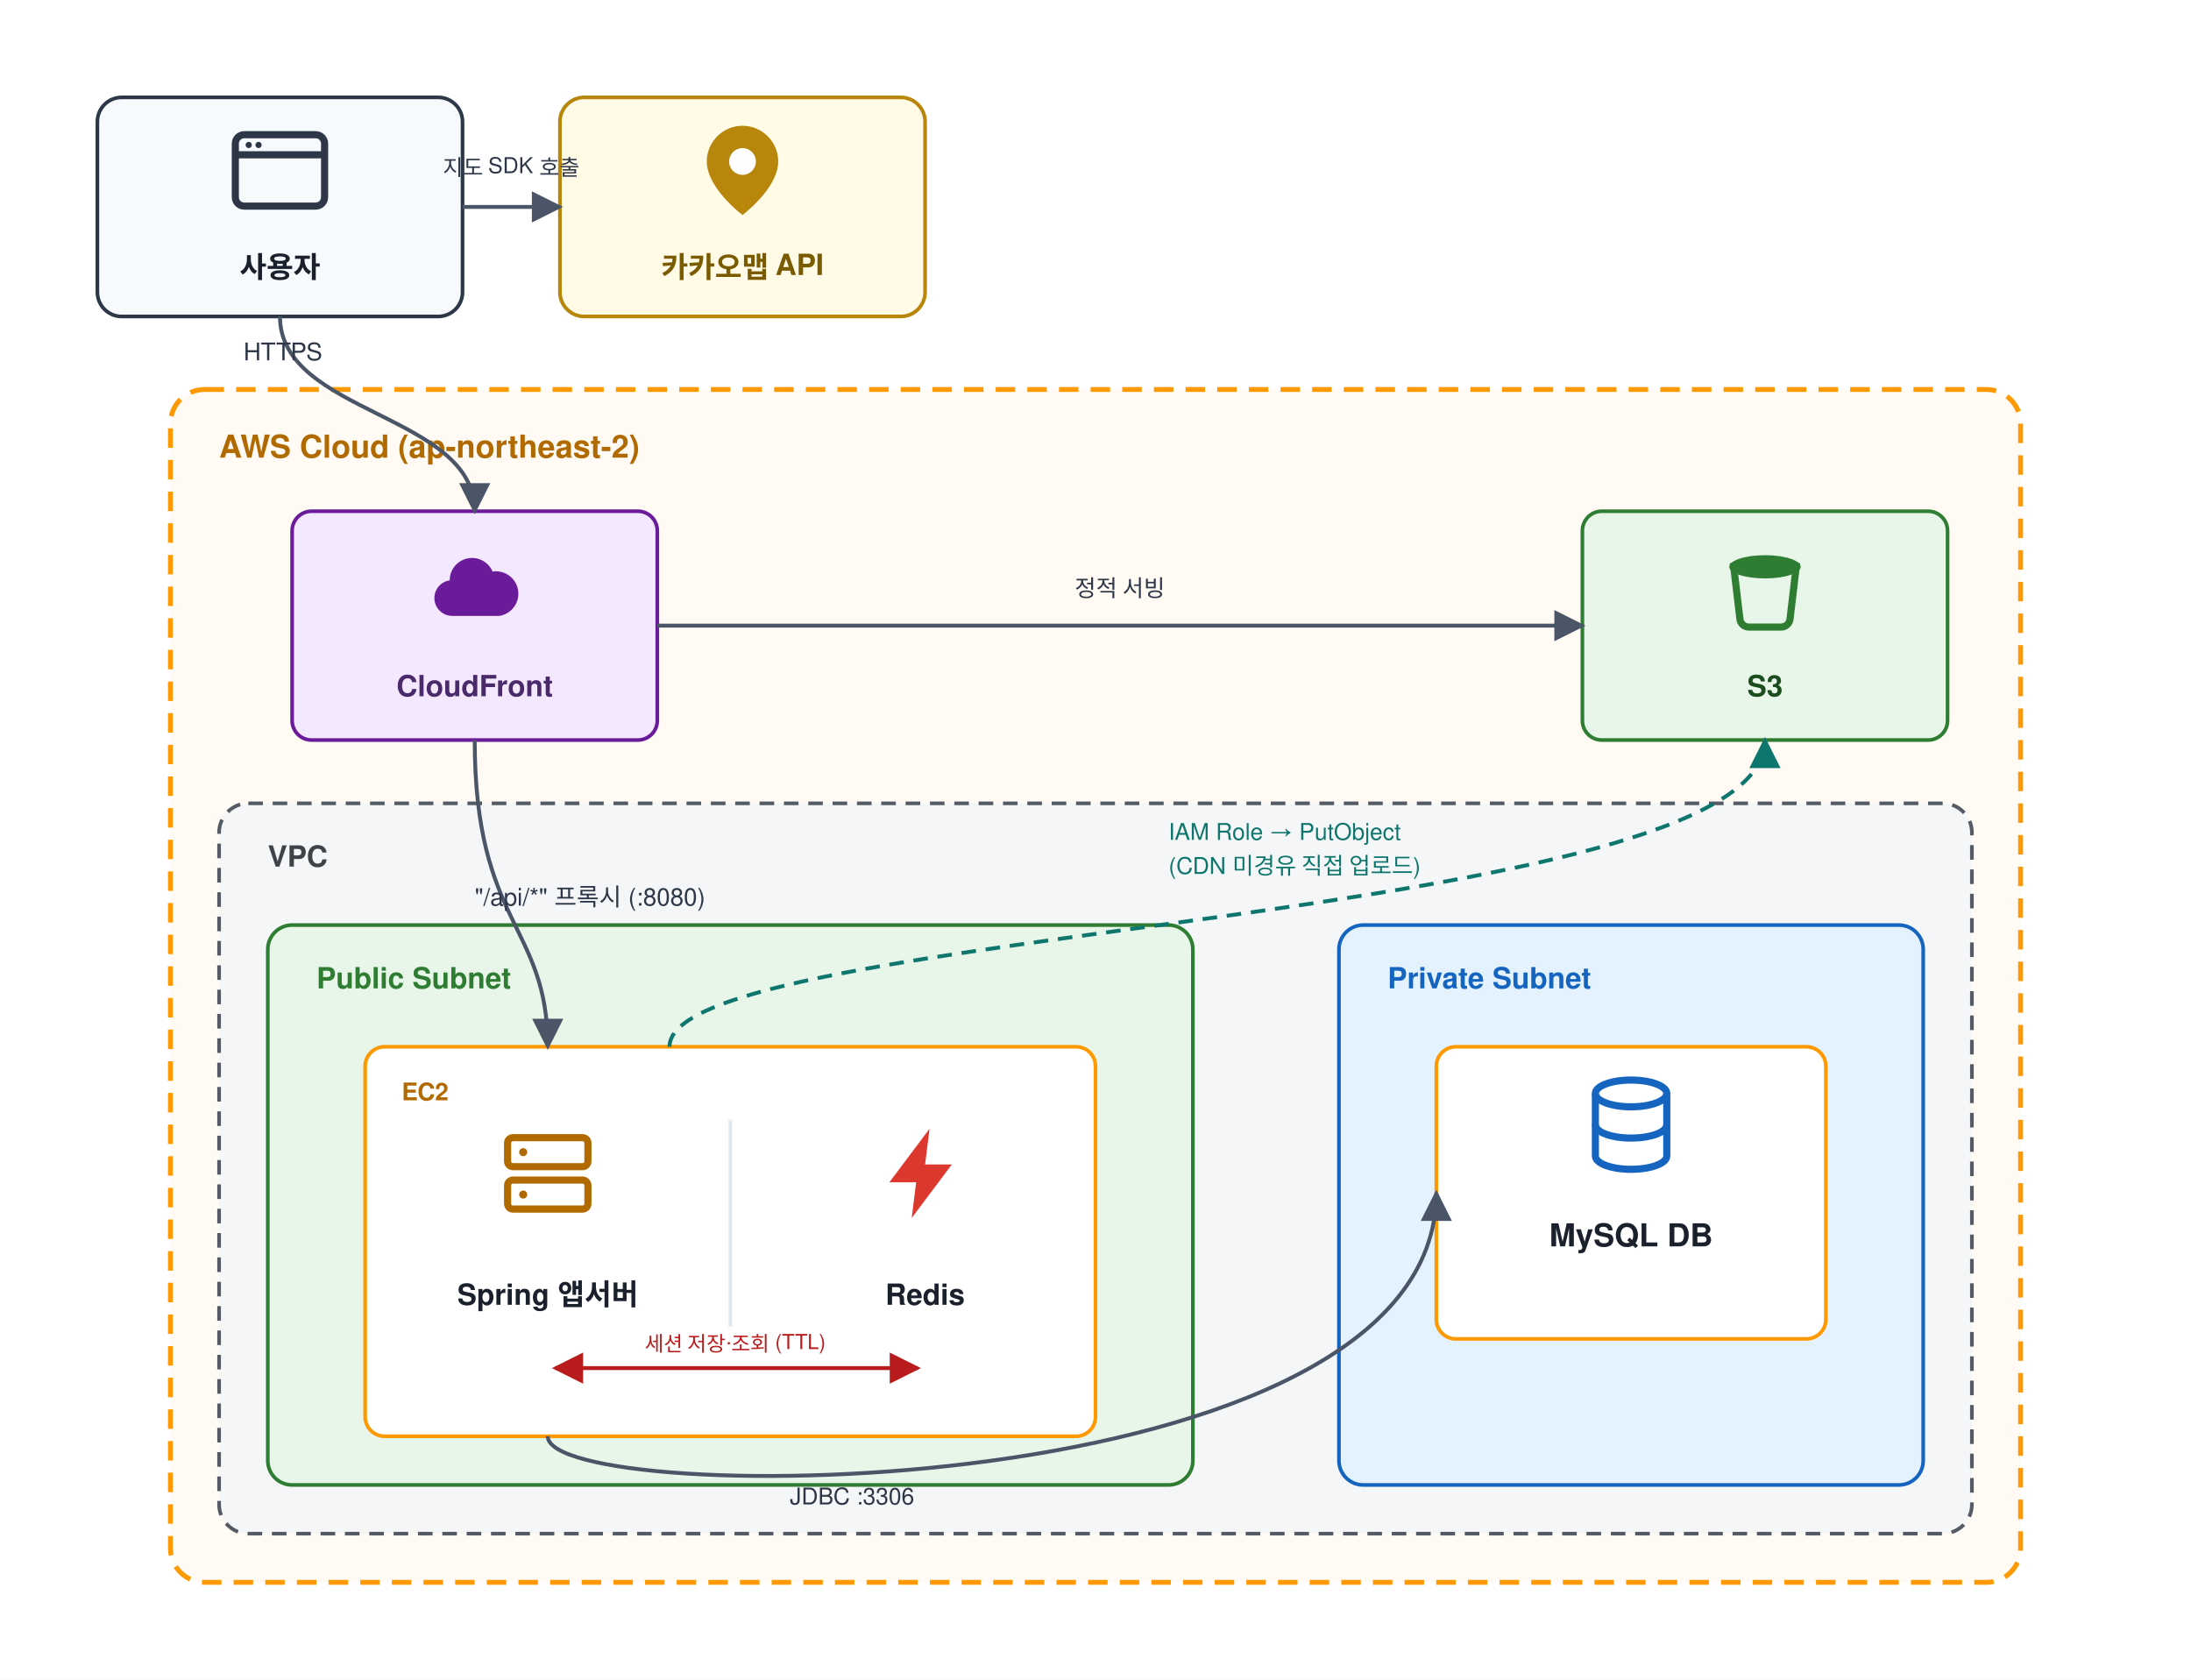
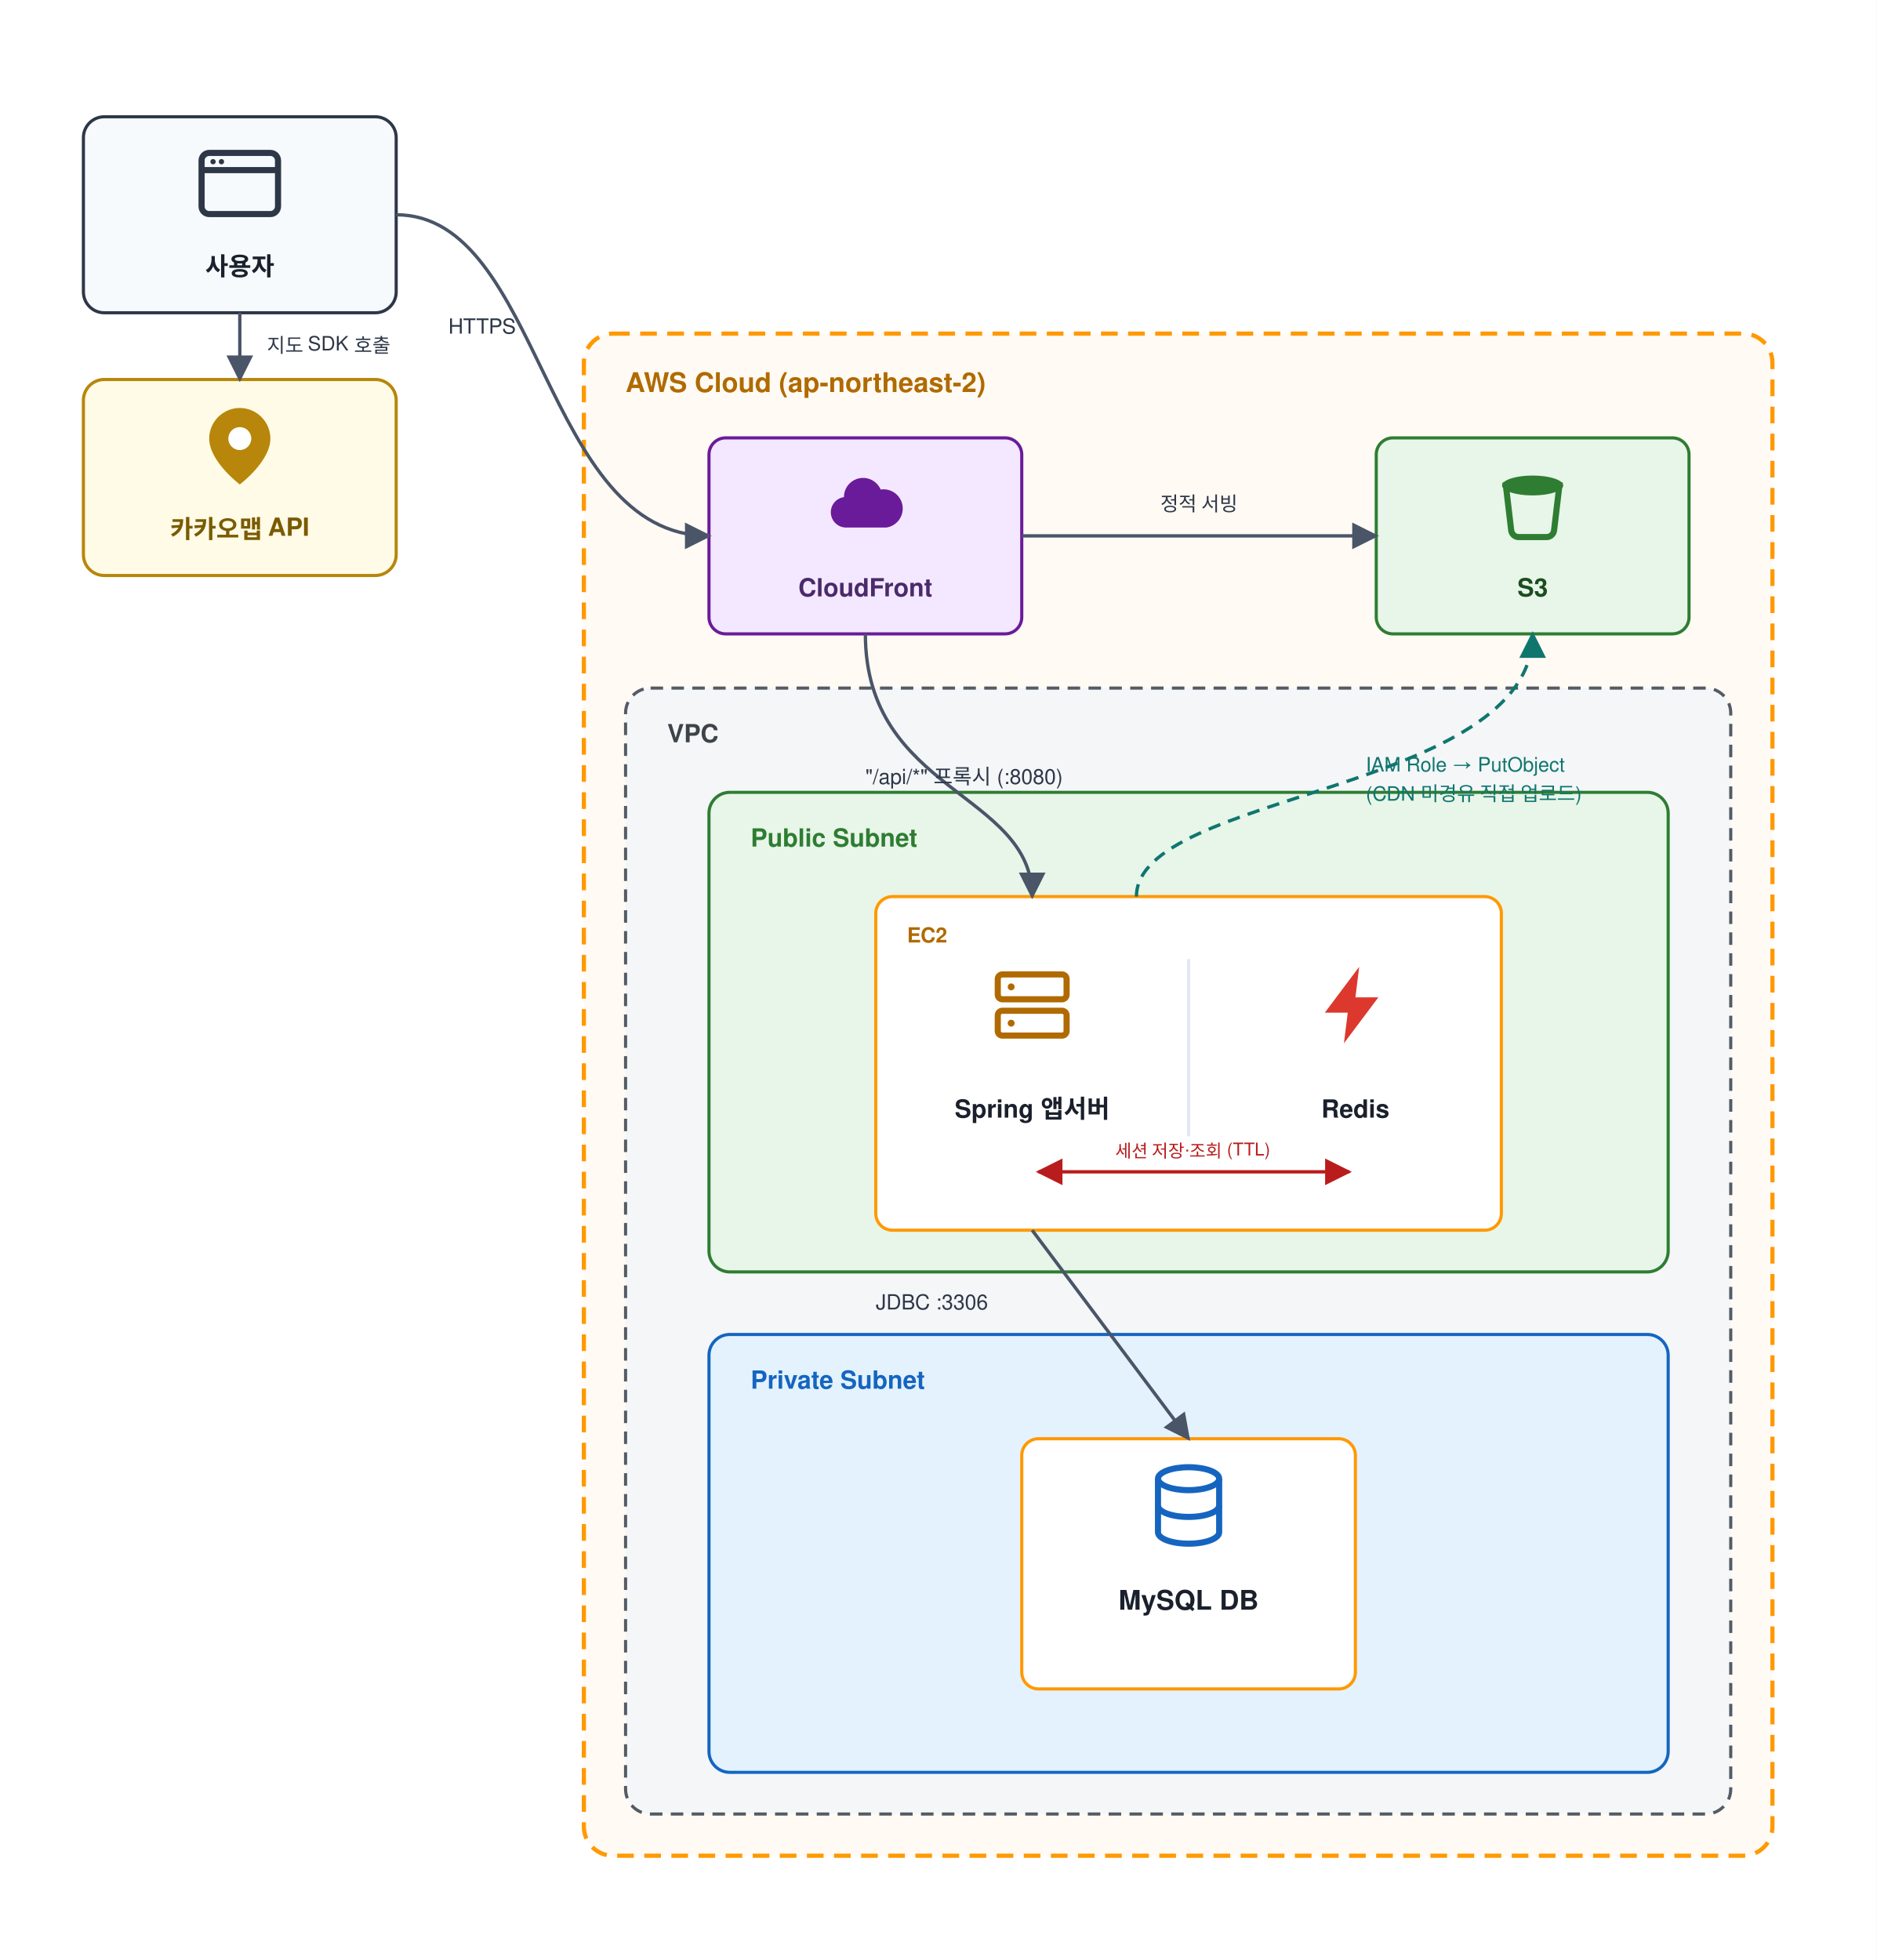
- <svg xmlns="http://www.w3.org/2000/svg" viewBox="0 0 900 690" font-family="'Segoe UI', 'Pretendard', Helvetica, Arial, sans-serif">
+ <svg xmlns="http://www.w3.org/2000/svg" viewBox="0 0 900 940" font-family="'Segoe UI', 'Pretendard', Helvetica, Arial, sans-serif">
  <defs>
    <marker id="arrow" viewBox="0 0 10 10" refX="9" refY="5" markerWidth="8" markerHeight="8" orient="auto-start-reverse">
      <path d="M0,0 L10,5 L0,10 z" fill="#4a5568" />
    </marker>
    <marker id="arrow-teal" viewBox="0 0 10 10" refX="9" refY="5" markerWidth="8" markerHeight="8" orient="auto-start-reverse">
      <path d="M0,0 L10,5 L0,10 z" fill="#0f766e" />
    </marker>
    <marker id="arrow-red" viewBox="0 0 10 10" refX="9" refY="5" markerWidth="8" markerHeight="8" orient="auto-start-reverse">
      <path d="M0,0 L10,5 L0,10 z" fill="#b91c1c" />
    </marker>
    <symbol id="icon-browser" viewBox="0 0 24 24">
      <rect x="2" y="4" width="20" height="16" rx="2" fill="none" stroke="currentColor" stroke-width="1.6" />
      <line x1="2" y1="8.5" x2="22" y2="8.5" stroke="currentColor" stroke-width="1.6" />
      <circle cx="5" cy="6.3" r="0.7" fill="currentColor" />
      <circle cx="7.2" cy="6.3" r="0.7" fill="currentColor" />
    </symbol>
    <symbol id="icon-pin" viewBox="0 0 24 24">
      <path d="M12 2C7.6 2 4 5.6 4 10c0 6 8 12 8 12s8-6 8-12c0-4.4-3.6-8-8-8z" fill="currentColor" />
      <circle cx="12" cy="10" r="3" fill="#ffffff" />
    </symbol>
    <symbol id="icon-cloud" viewBox="0 0 24 24">
      <path d="M7 18a4 4 0 0 1-.6-7.96A5 5 0 0 1 16 8.06 4.5 4.5 0 0 1 17.5 18H7z" fill="currentColor" />
    </symbol>
    <symbol id="icon-bucket" viewBox="0 0 24 24">
      <path d="M5 7h14l-1.4 11.8a2 2 0 0 1-2 1.7H8.4a2 2 0 0 1-2-1.7L5 7z" fill="none" stroke="currentColor" stroke-width="1.6" />
      <ellipse cx="12" cy="7" rx="8" ry="2.6" fill="currentColor" />
    </symbol>
    <symbol id="icon-server" viewBox="0 0 24 24">
      <rect x="3" y="4" width="18" height="6.5" rx="1.2" fill="none" stroke="currentColor" stroke-width="1.6" />
      <rect x="3" y="13.5" width="18" height="6.5" rx="1.2" fill="none" stroke="currentColor" stroke-width="1.6" />
      <circle cx="6.5" cy="7.25" r="0.9" fill="currentColor" />
      <circle cx="6.5" cy="16.75" r="0.9" fill="currentColor" />
    </symbol>
    <symbol id="icon-db" viewBox="0 0 24 24">
      <ellipse cx="12" cy="5" rx="8" ry="3" fill="none" stroke="currentColor" stroke-width="1.6" />
      <path d="M4 5v14c0 1.7 3.6 3 8 3s8-1.3 8-3V5" fill="none" stroke="currentColor" stroke-width="1.6" />
      <path d="M4 12c0 1.7 3.6 3 8 3s8-1.3 8-3" fill="none" stroke="currentColor" stroke-width="1.6" />
    </symbol>
    <symbol id="icon-bolt" viewBox="0 0 24 24">
      <path d="M13 2 4 14h6l-1 8 9-12h-6l1-8z" fill="currentColor" />
    </symbol>
  </defs>
-   <rect x="0" y="0" width="900" height="690" fill="#ffffff" />
-   <rect x="40" y="40" width="150" height="90" rx="10" fill="#f7fafc" stroke="#2d3748" stroke-width="1.5" />
-   <use href="#icon-browser" x="93" y="48" width="44" height="44" color="#2d3748" />
-   <text x="115" y="114" text-anchor="middle" font-size="12" font-weight="700" fill="#1a202c">사용자</text>
-   <rect x="230" y="40" width="150" height="90" rx="10" fill="#fffbe6" stroke="#b7860b" stroke-width="1.5" />
-   <use href="#icon-pin" x="283" y="48" width="44" height="44" color="#b7860b" />
-   <text x="305" y="114" text-anchor="middle" font-size="12" font-weight="700" fill="#7a5b00">카카오맵 API</text>
-   <path d="M190,85 L 230,85" fill="none" stroke="#4a5568" stroke-width="1.6" marker-end="url(#arrow)" />
-   <text x="210" y="72" text-anchor="middle" font-size="9" fill="#2d3748">지도 SDK 호출</text>
-   <rect x="70" y="160" width="760" height="490" rx="14" fill="#fffaf3" stroke="#ff9900" stroke-width="2" stroke-dasharray="8,5" />
-   <text x="90" y="188" font-size="13" font-weight="700" fill="#b06a00">AWS Cloud (ap-northeast-2)</text>
-   <rect x="120" y="210" width="150" height="94" rx="8" fill="#f3e8ff" stroke="#6a1b9a" stroke-width="1.5" />
-   <use href="#icon-cloud" x="173" y="220" width="44" height="44" color="#6a1b9a" />
-   <text x="195" y="286" text-anchor="middle" font-size="12" font-weight="700" fill="#4a2a6b">CloudFront</text>
-   <rect x="650" y="210" width="150" height="94" rx="8" fill="#e8f5e9" stroke="#2e7d32" stroke-width="1.5" />
-   <use href="#icon-bucket" x="703" y="220" width="44" height="44" color="#2e7d32" />
-   <text x="725" y="286" text-anchor="middle" font-size="12" font-weight="700" fill="#1b4d1e">S3</text>
-   <rect x="90" y="330" width="720" height="300" rx="12" fill="#f4f6f8" stroke="#545b64" stroke-width="1.5" stroke-dasharray="6,4" />
-   <text x="110" y="356" font-size="12" font-weight="700" fill="#3d4349">VPC</text>
-   <rect x="110" y="380" width="380" height="230" rx="10" fill="#e8f5e9" stroke="#2e7d32" stroke-width="1.5" />
-   <text x="130" y="406" font-size="12" font-weight="700" fill="#2e7d32">Public Subnet</text>
-   <rect x="150" y="430" width="300" height="160" rx="8" fill="#ffffff" stroke="#ff9900" stroke-width="1.5" />
-   <text x="165" y="452" font-size="10" font-weight="700" fill="#b06a00">EC2</text>
-   <line x1="300" y1="460" x2="300" y2="545" stroke="#e2e8f0" stroke-width="1.5" />
-   <use href="#icon-server" x="203" y="460" width="44" height="44" color="#b06a00" />
-   <text x="225" y="536" text-anchor="middle" font-size="12" font-weight="700" fill="#1a202c">Spring 앱서버</text>
-   <use href="#icon-bolt" x="358" y="460" width="44" height="44" color="#dc382d" />
-   <text x="380" y="536" text-anchor="middle" font-size="12" font-weight="700" fill="#1a202c">Redis</text>
-   <path d="M228,562 L 377,562" fill="none" stroke="#b91c1c" stroke-width="1.6" marker-start="url(#arrow-red)" marker-end="url(#arrow-red)" />
-   <text x="302" y="555" text-anchor="middle" font-size="8.5" fill="#b91c1c">세션 저장·조회 (TTL)</text>
-   <rect x="550" y="380" width="240" height="230" rx="10" fill="#e3f2fd" stroke="#1565c0" stroke-width="1.5" />
-   <text x="570" y="406" font-size="12" font-weight="700" fill="#1565c0">Private Subnet</text>
-   <rect x="590" y="430" width="160" height="120" rx="8" fill="#ffffff" stroke="#ff9900" stroke-width="1.5" />
-   <use href="#icon-db" x="648" y="440" width="44" height="44" color="#1565c0" />
-   <text x="670" y="512" text-anchor="middle" font-size="13" font-weight="700" fill="#1a202c">MySQL DB</text>
-   <path d="M115,130 C 115,170 195,170 195,210" fill="none" stroke="#4a5568" stroke-width="1.6" marker-end="url(#arrow)" />
-   <text x="100" y="148" font-size="10" fill="#2d3748">HTTPS</text>
-   <path d="M270,257 L 650,257" fill="none" stroke="#4a5568" stroke-width="1.6" marker-end="url(#arrow)" />
-   <text x="460" y="245" text-anchor="middle" font-size="9.5" fill="#2d3748">정적 서빙</text>
-   <path d="M195,304 C 195,380 225,380 225,430" fill="none" stroke="#4a5568" stroke-width="1.6" marker-end="url(#arrow)" />
-   <text x="195" y="372" font-size="10" fill="#2d3748">"/api/*" 프록시 (:8080)</text>
-   <path d="M225,590 C 225,620 590,620 590,490" fill="none" stroke="#4a5568" stroke-width="1.6" marker-end="url(#arrow)" />
-   <text x="350" y="618" text-anchor="middle" font-size="9.5" fill="#2d3748">JDBC :3306</text>
-   <path d="M275,430 C 275,380 725,380 725,304" fill="none" stroke="#0f766e" stroke-width="1.6" stroke-dasharray="6,4" marker-end="url(#arrow-teal)" />
-   <text x="480" y="345" font-size="9.5" fill="#0f766e">IAM Role → PutObject</text>
-   <text x="480" y="359" font-size="9.5" fill="#0f766e">(CDN 미경유 직접 업로드)</text>
+   <rect x="0" y="0" width="900" height="940" fill="#ffffff" />
+   <rect x="40" y="56" width="150" height="94" rx="10" fill="#f7fafc" stroke="#2d3748" stroke-width="1.5" />
+   <use href="#icon-browser" x="93" y="66" width="44" height="44" color="#2d3748" />
+   <text x="115" y="132" text-anchor="middle" font-size="12" font-weight="700" fill="#1a202c">사용자</text>
+   <rect x="40" y="182" width="150" height="94" rx="10" fill="#fffbe6" stroke="#b7860b" stroke-width="1.5" />
+   <use href="#icon-pin" x="93" y="192" width="44" height="44" color="#b7860b" />
+   <text x="115" y="258" text-anchor="middle" font-size="12" font-weight="700" fill="#7a5b00">카카오맵 API</text>
+   <rect x="280" y="160" width="570" height="730" rx="14" fill="#fffaf3" stroke="#ff9900" stroke-width="2" stroke-dasharray="8,5" />
+   <text x="300" y="188" font-size="13" font-weight="700" fill="#b06a00">AWS Cloud (ap-northeast-2)</text>
+   <rect x="340" y="210" width="150" height="94" rx="8" fill="#f3e8ff" stroke="#6a1b9a" stroke-width="1.5" />
+   <use href="#icon-cloud" x="393" y="220" width="44" height="44" color="#6a1b9a" />
+   <text x="415" y="286" text-anchor="middle" font-size="12" font-weight="700" fill="#4a2a6b">CloudFront</text>
+   <rect x="660" y="210" width="150" height="94" rx="8" fill="#e8f5e9" stroke="#2e7d32" stroke-width="1.5" />
+   <use href="#icon-bucket" x="713" y="220" width="44" height="44" color="#2e7d32" />
+   <text x="735" y="286" text-anchor="middle" font-size="12" font-weight="700" fill="#1b4d1e">S3</text>
+   <rect x="300" y="330" width="530" height="540" rx="12" fill="#f4f6f8" stroke="#545b64" stroke-width="1.5" stroke-dasharray="6,4" />
+   <text x="320" y="356" font-size="12" font-weight="700" fill="#3d4349">VPC</text>
+   <rect x="340" y="380" width="460" height="230" rx="10" fill="#e8f5e9" stroke="#2e7d32" stroke-width="1.5" />
+   <text x="360" y="406" font-size="12" font-weight="700" fill="#2e7d32">Public Subnet</text>
+   <rect x="420" y="430" width="300" height="160" rx="8" fill="#ffffff" stroke="#ff9900" stroke-width="1.5" />
+   <text x="435" y="452" font-size="10" font-weight="700" fill="#b06a00">EC2</text>
+   <line x1="570" y1="460" x2="570" y2="545" stroke="#e2e8f0" stroke-width="1.5" />
+   <use href="#icon-server" x="473" y="460" width="44" height="44" color="#b06a00" />
+   <text x="495" y="536" text-anchor="middle" font-size="12" font-weight="700" fill="#1a202c">Spring 앱서버</text>
+   <use href="#icon-bolt" x="628" y="460" width="44" height="44" color="#dc382d" />
+   <text x="650" y="536" text-anchor="middle" font-size="12" font-weight="700" fill="#1a202c">Redis</text>
+   <path d="M498,562 L 647,562" fill="none" stroke="#b91c1c" stroke-width="1.6" marker-start="url(#arrow-red)" marker-end="url(#arrow-red)" />
+   <text x="572" y="555" text-anchor="middle" font-size="8.5" fill="#b91c1c">세션 저장·조회 (TTL)</text>
+   <rect x="340" y="640" width="460" height="210" rx="10" fill="#e3f2fd" stroke="#1565c0" stroke-width="1.5" />
+   <text x="360" y="666" font-size="12" font-weight="700" fill="#1565c0">Private Subnet</text>
+   <rect x="490" y="690" width="160" height="120" rx="8" fill="#ffffff" stroke="#ff9900" stroke-width="1.5" />
+   <use href="#icon-db" x="548" y="700" width="44" height="44" color="#1565c0" />
+   <text x="570" y="772" text-anchor="middle" font-size="13" font-weight="700" fill="#1a202c">MySQL DB</text>
+   <path d="M190,103 C 260,103 260,257 340,257" fill="none" stroke="#4a5568" stroke-width="1.6" marker-end="url(#arrow)" />
+   <text x="215" y="160" font-size="10" fill="#2d3748">HTTPS</text>
+   <path d="M115,150 L 115,182" fill="none" stroke="#4a5568" stroke-width="1.6" marker-end="url(#arrow)" />
+   <text x="128" y="169" font-size="9.5" fill="#2d3748">지도 SDK 호출</text>
+   <path d="M490,257 L 660,257" fill="none" stroke="#4a5568" stroke-width="1.6" marker-end="url(#arrow)" />
+   <text x="575" y="245" text-anchor="middle" font-size="9.5" fill="#2d3748">정적 서빙</text>
+   <path d="M415,304 C 415,380 495,380 495,430" fill="none" stroke="#4a5568" stroke-width="1.6" marker-end="url(#arrow)" />
+   <text x="415" y="376" font-size="10" fill="#2d3748">"/api/*" 프록시 (:8080)</text>
+   <path d="M495,590 L 570,690" fill="none" stroke="#4a5568" stroke-width="1.6" marker-end="url(#arrow)" />
+   <text x="420" y="628" font-size="10" fill="#2d3748">JDBC :3306</text>
+   <path d="M545,430 C 545,380 735,380 735,304" fill="none" stroke="#0f766e" stroke-width="1.6" stroke-dasharray="6,4" marker-end="url(#arrow-teal)" />
+   <text x="655" y="370" font-size="9.5" fill="#0f766e">IAM Role → PutObject</text>
+   <text x="655" y="384" font-size="9.5" fill="#0f766e">(CDN 미경유 직접 업로드)</text>
</svg>
